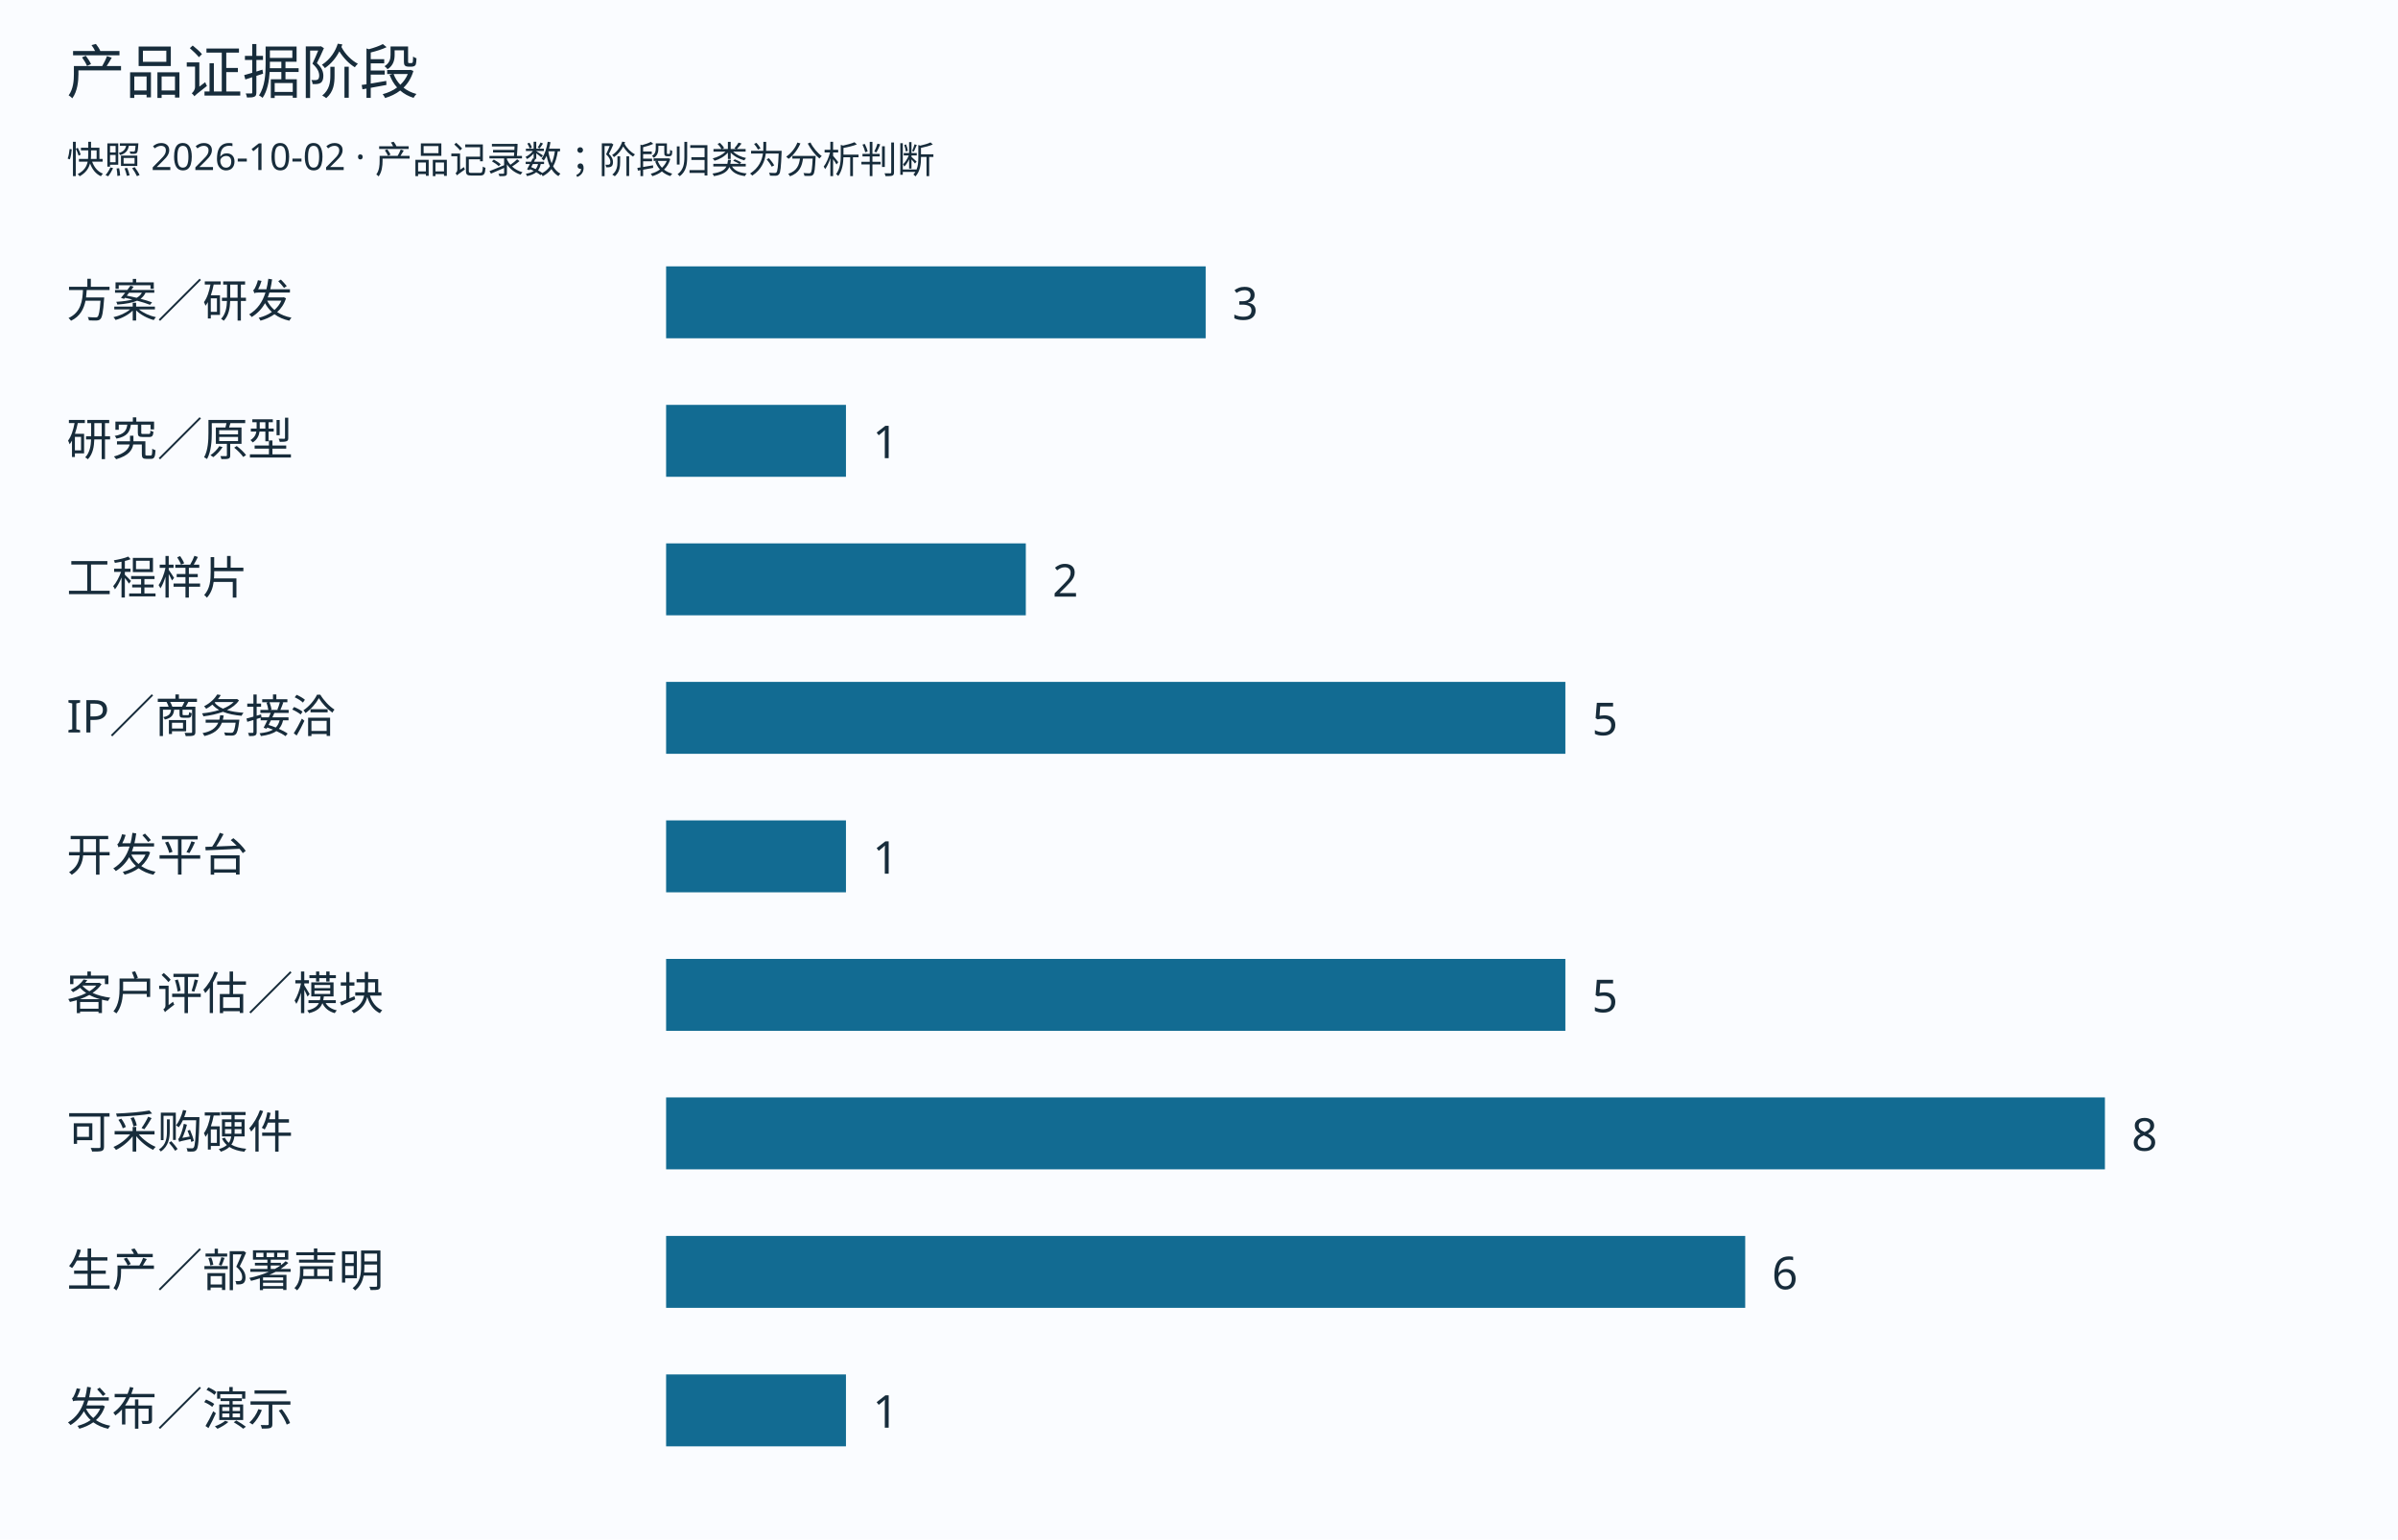
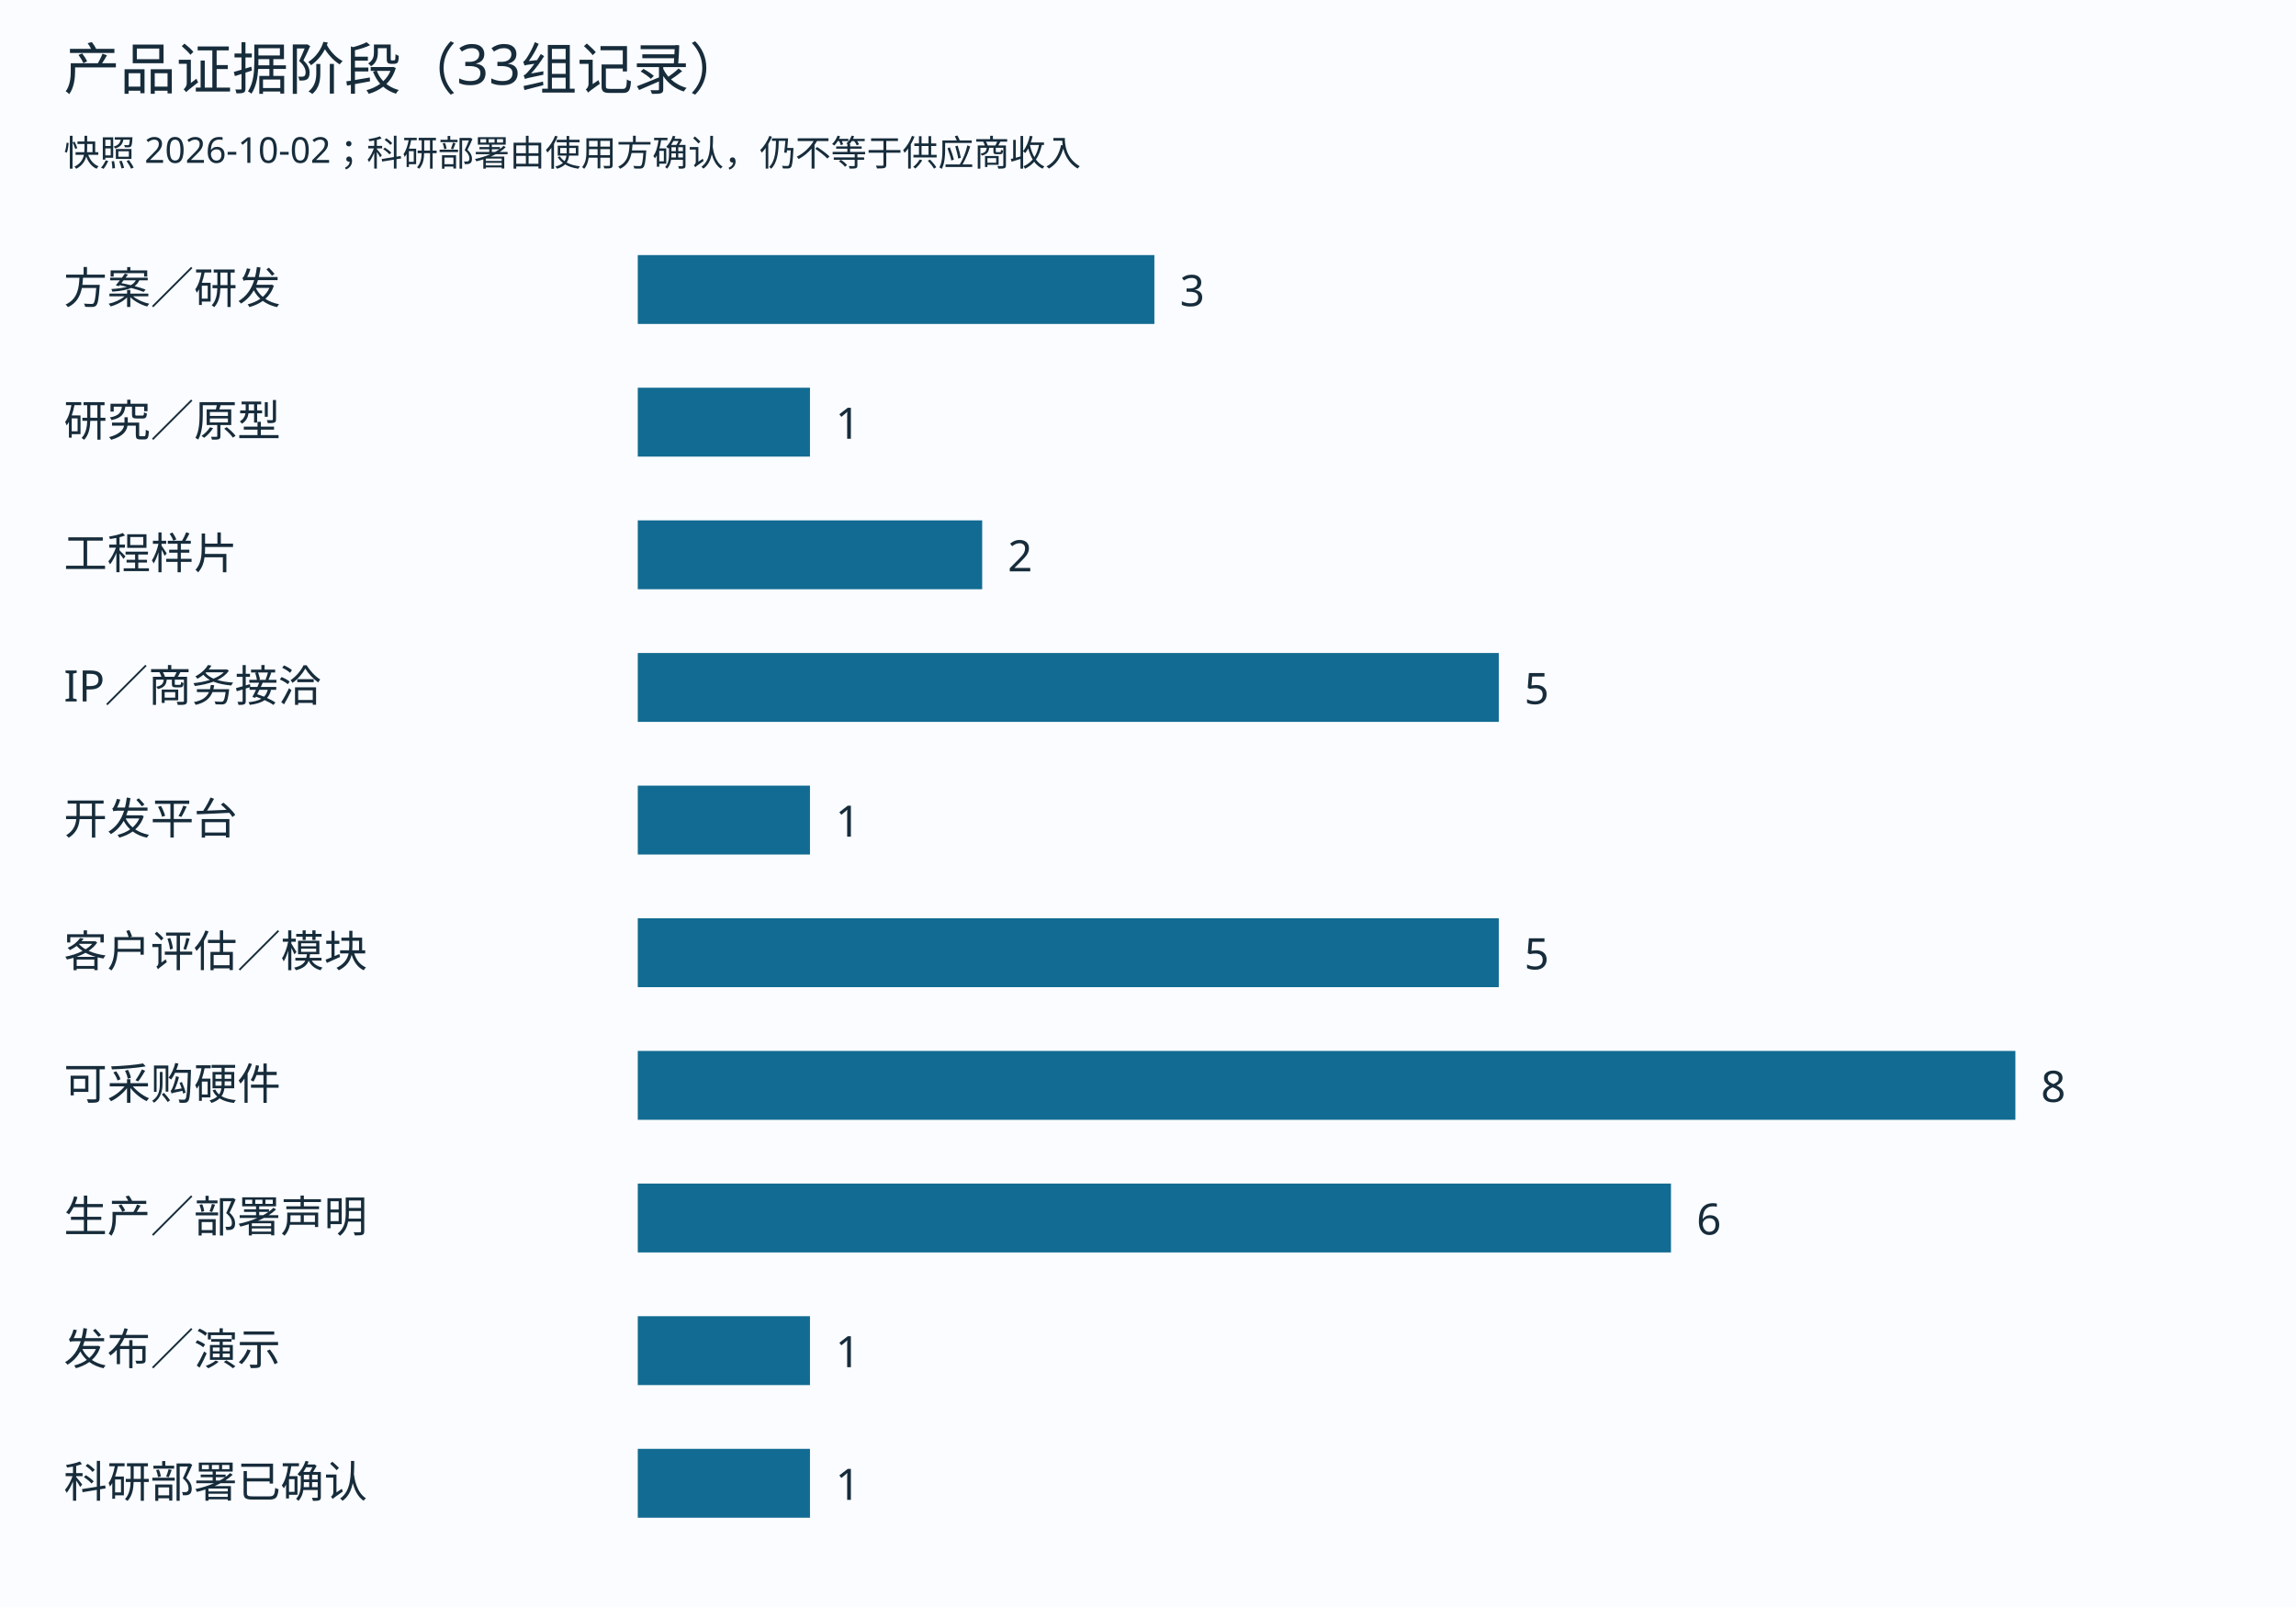
- <svg xmlns="http://www.w3.org/2000/svg" width="900" height="578" viewBox="0 0 900 578" role="img">
-   <rect width="900" height="578" fill="#fafcff" />
+ <svg xmlns="http://www.w3.org/2000/svg" width="900" height="630" viewBox="0 0 900 630" role="img" aria-label="33组产品证据阶段">
+   <rect width="900" height="630" fill="#fafcff" />
  <g font-family="sans-serif" fill="#172c3b">
-     <text x="25" y="35" font-size="22">产品证据阶段</text>
-     <text x="25" y="65" font-size="14">快照 2026-10-02 · 产品记录数；阶段归类为分析判断</text>
+     <text x="25" y="35" font-size="22">产品证据阶段（33组记录）</text>
+     <text x="25" y="65" font-size="14">快照 2026-10-02；科研部署由使用方确认，仍不等于供应商收入</text>
    <text x="25" y="119" font-size="17">方案／研发</text>
    <rect x="250" y="100" width="202.5" height="27" fill="#126b92" />
    <text x="462.5" y="120" font-size="17">3</text>
    <text x="25" y="171" font-size="17">研究／原型</text>
    <rect x="250" y="152" width="67.5" height="27" fill="#126b92" />
    <text x="327.5" y="172" font-size="17">1</text>
    <text x="25" y="223" font-size="17">工程样片</text>
    <rect x="250" y="204" width="135.0" height="27" fill="#126b92" />
    <text x="395.0" y="224" font-size="17">2</text>
    <text x="25" y="275" font-size="17">IP／商务接洽</text>
    <rect x="250" y="256" width="337.5" height="27" fill="#126b92" />
    <text x="597.5" y="276" font-size="17">5</text>
    <text x="25" y="327" font-size="17">开发平台</text>
    <rect x="250" y="308" width="67.5" height="27" fill="#126b92" />
    <text x="327.5" y="328" font-size="17">1</text>
    <text x="25" y="379" font-size="17">客户评估／模块</text>
    <rect x="250" y="360" width="337.5" height="27" fill="#126b92" />
    <text x="597.5" y="380" font-size="17">5</text>
    <text x="25" y="431" font-size="17">可采购硬件</text>
    <rect x="250" y="412" width="540.0" height="27" fill="#126b92" />
    <text x="800.0" y="432" font-size="17">8</text>
    <text x="25" y="483" font-size="17">生产／部署声明</text>
    <rect x="250" y="464" width="405.0" height="27" fill="#126b92" />
    <text x="665.0" y="484" font-size="17">6</text>
    <text x="25" y="535" font-size="17">发布／演示</text>
    <rect x="250" y="516" width="67.5" height="27" fill="#126b92" />
    <text x="327.5" y="536" font-size="17">1</text>
+     <text x="25" y="587" font-size="17">科研部署已确认</text>
+     <rect x="250" y="568" width="67.5" height="27" fill="#126b92" />
+     <text x="327.5" y="588" font-size="17">1</text>
  </g>
</svg>
